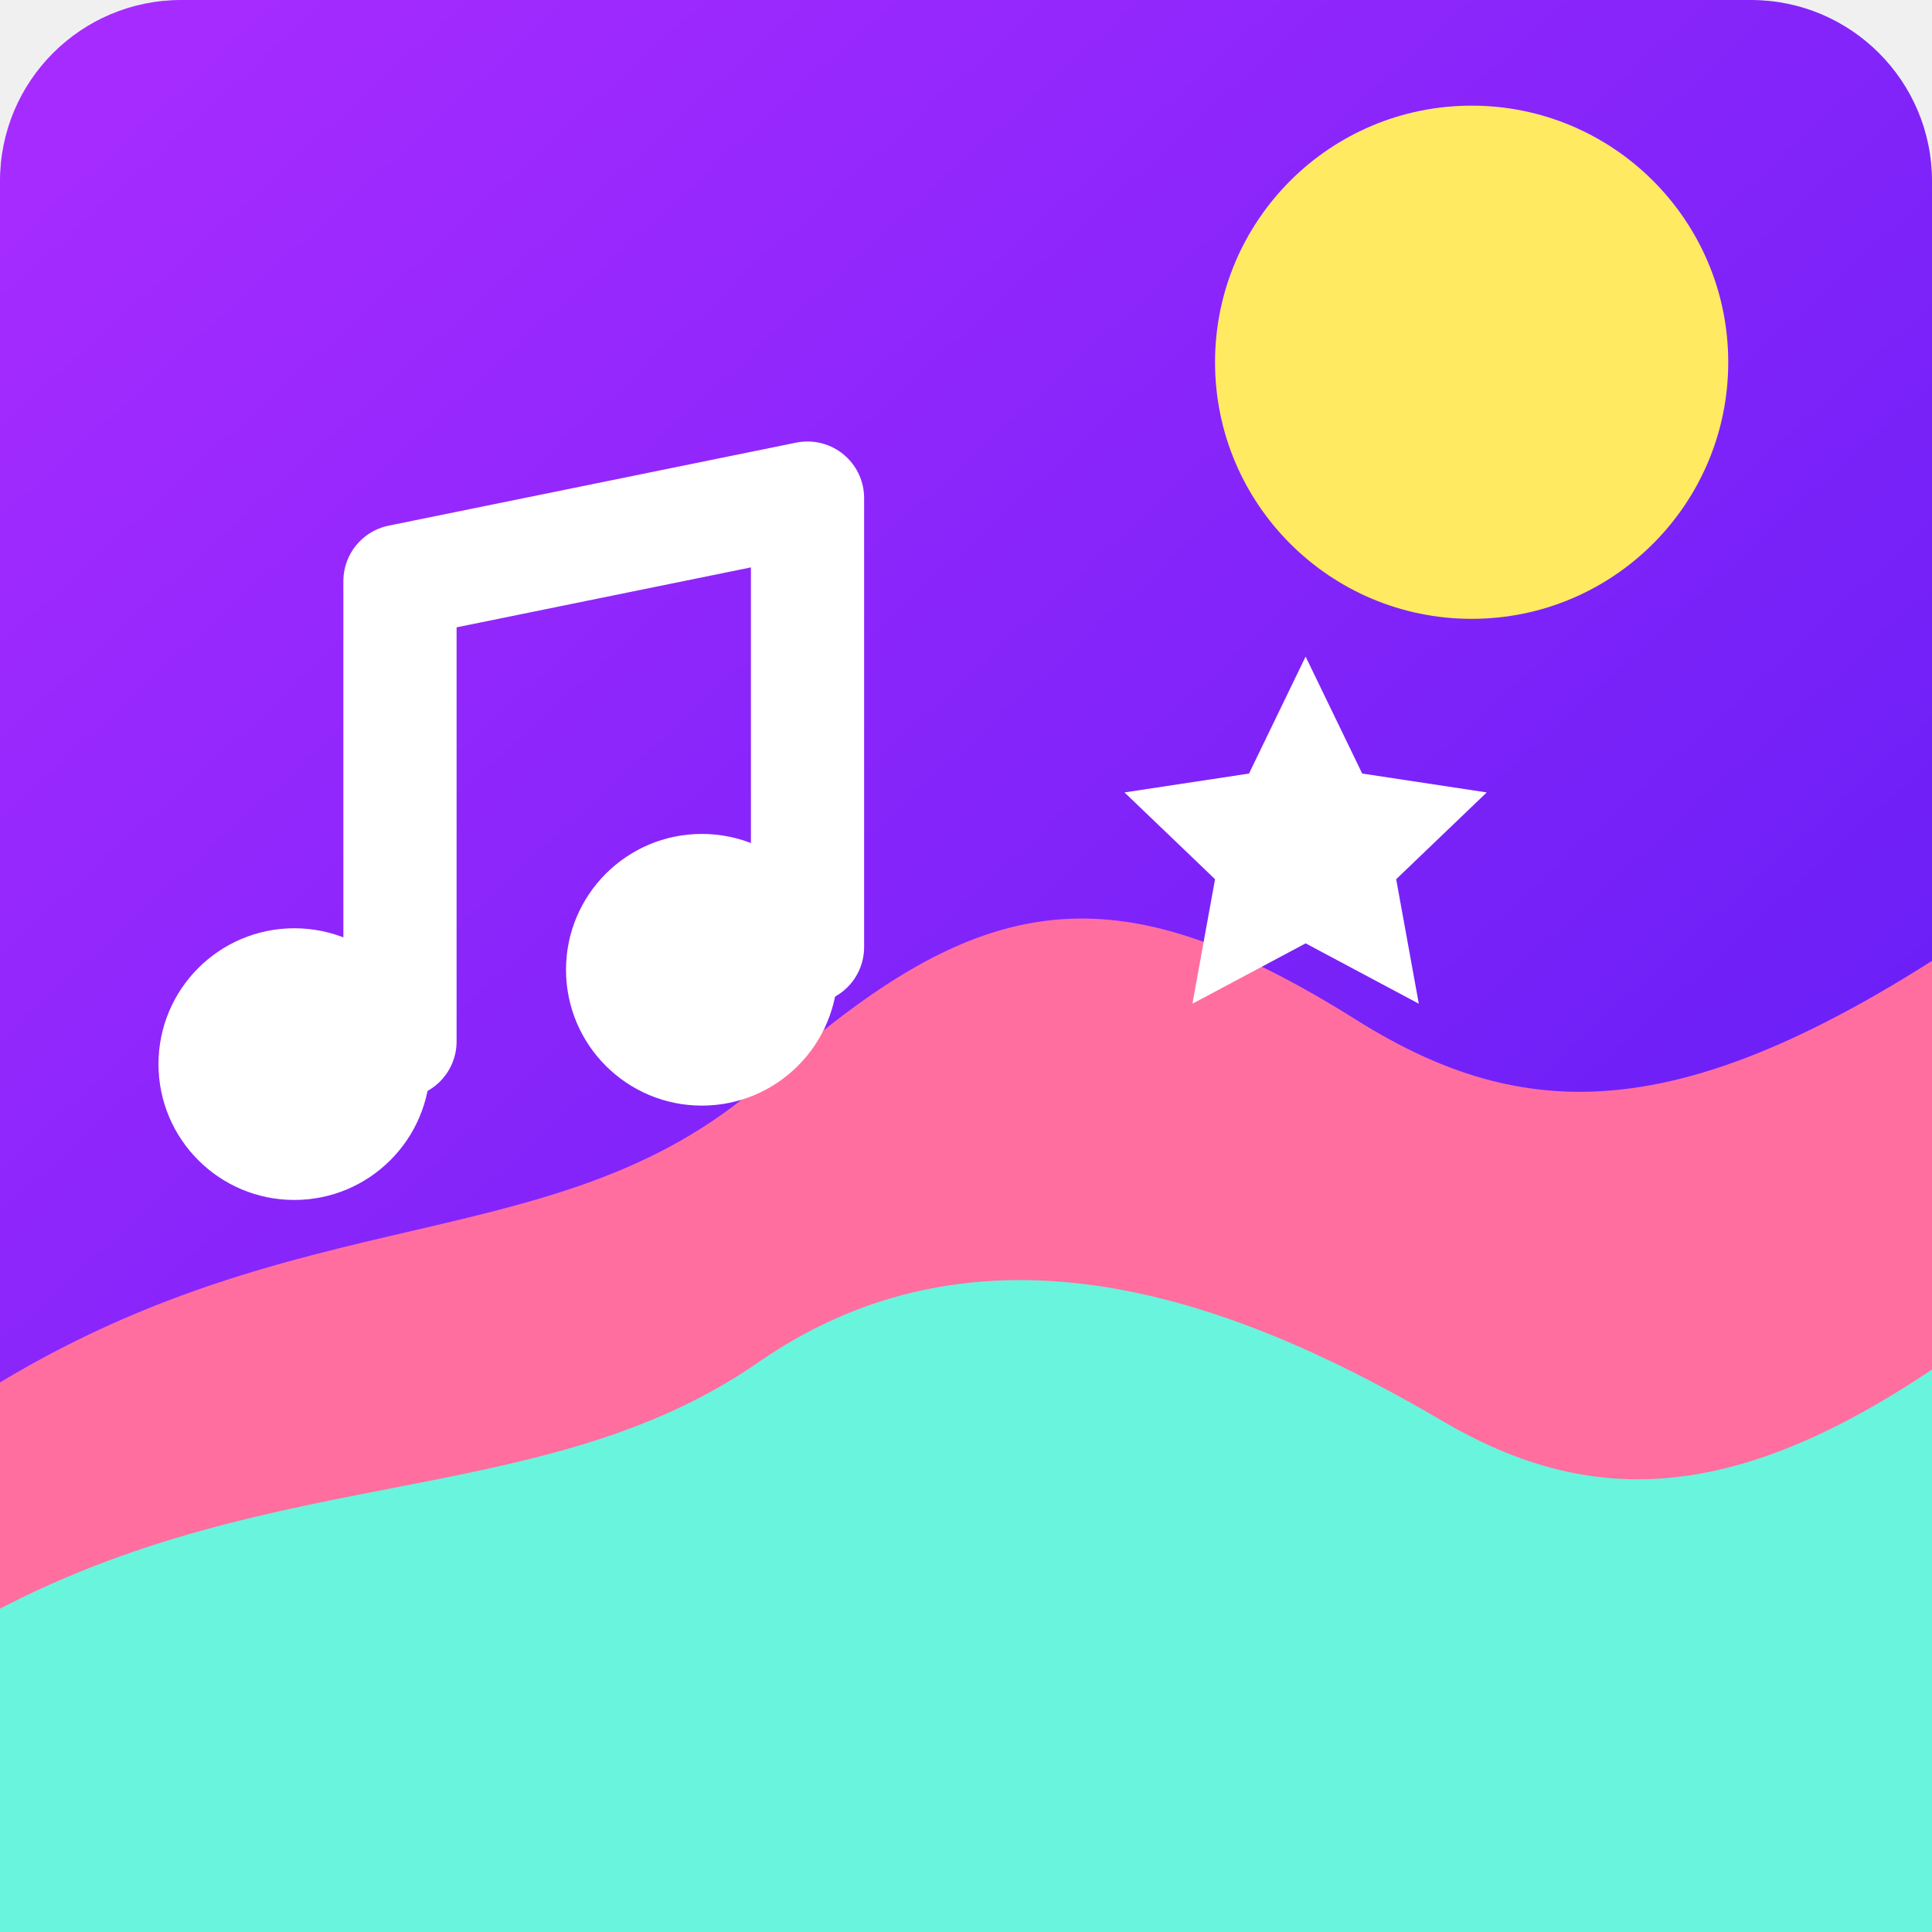
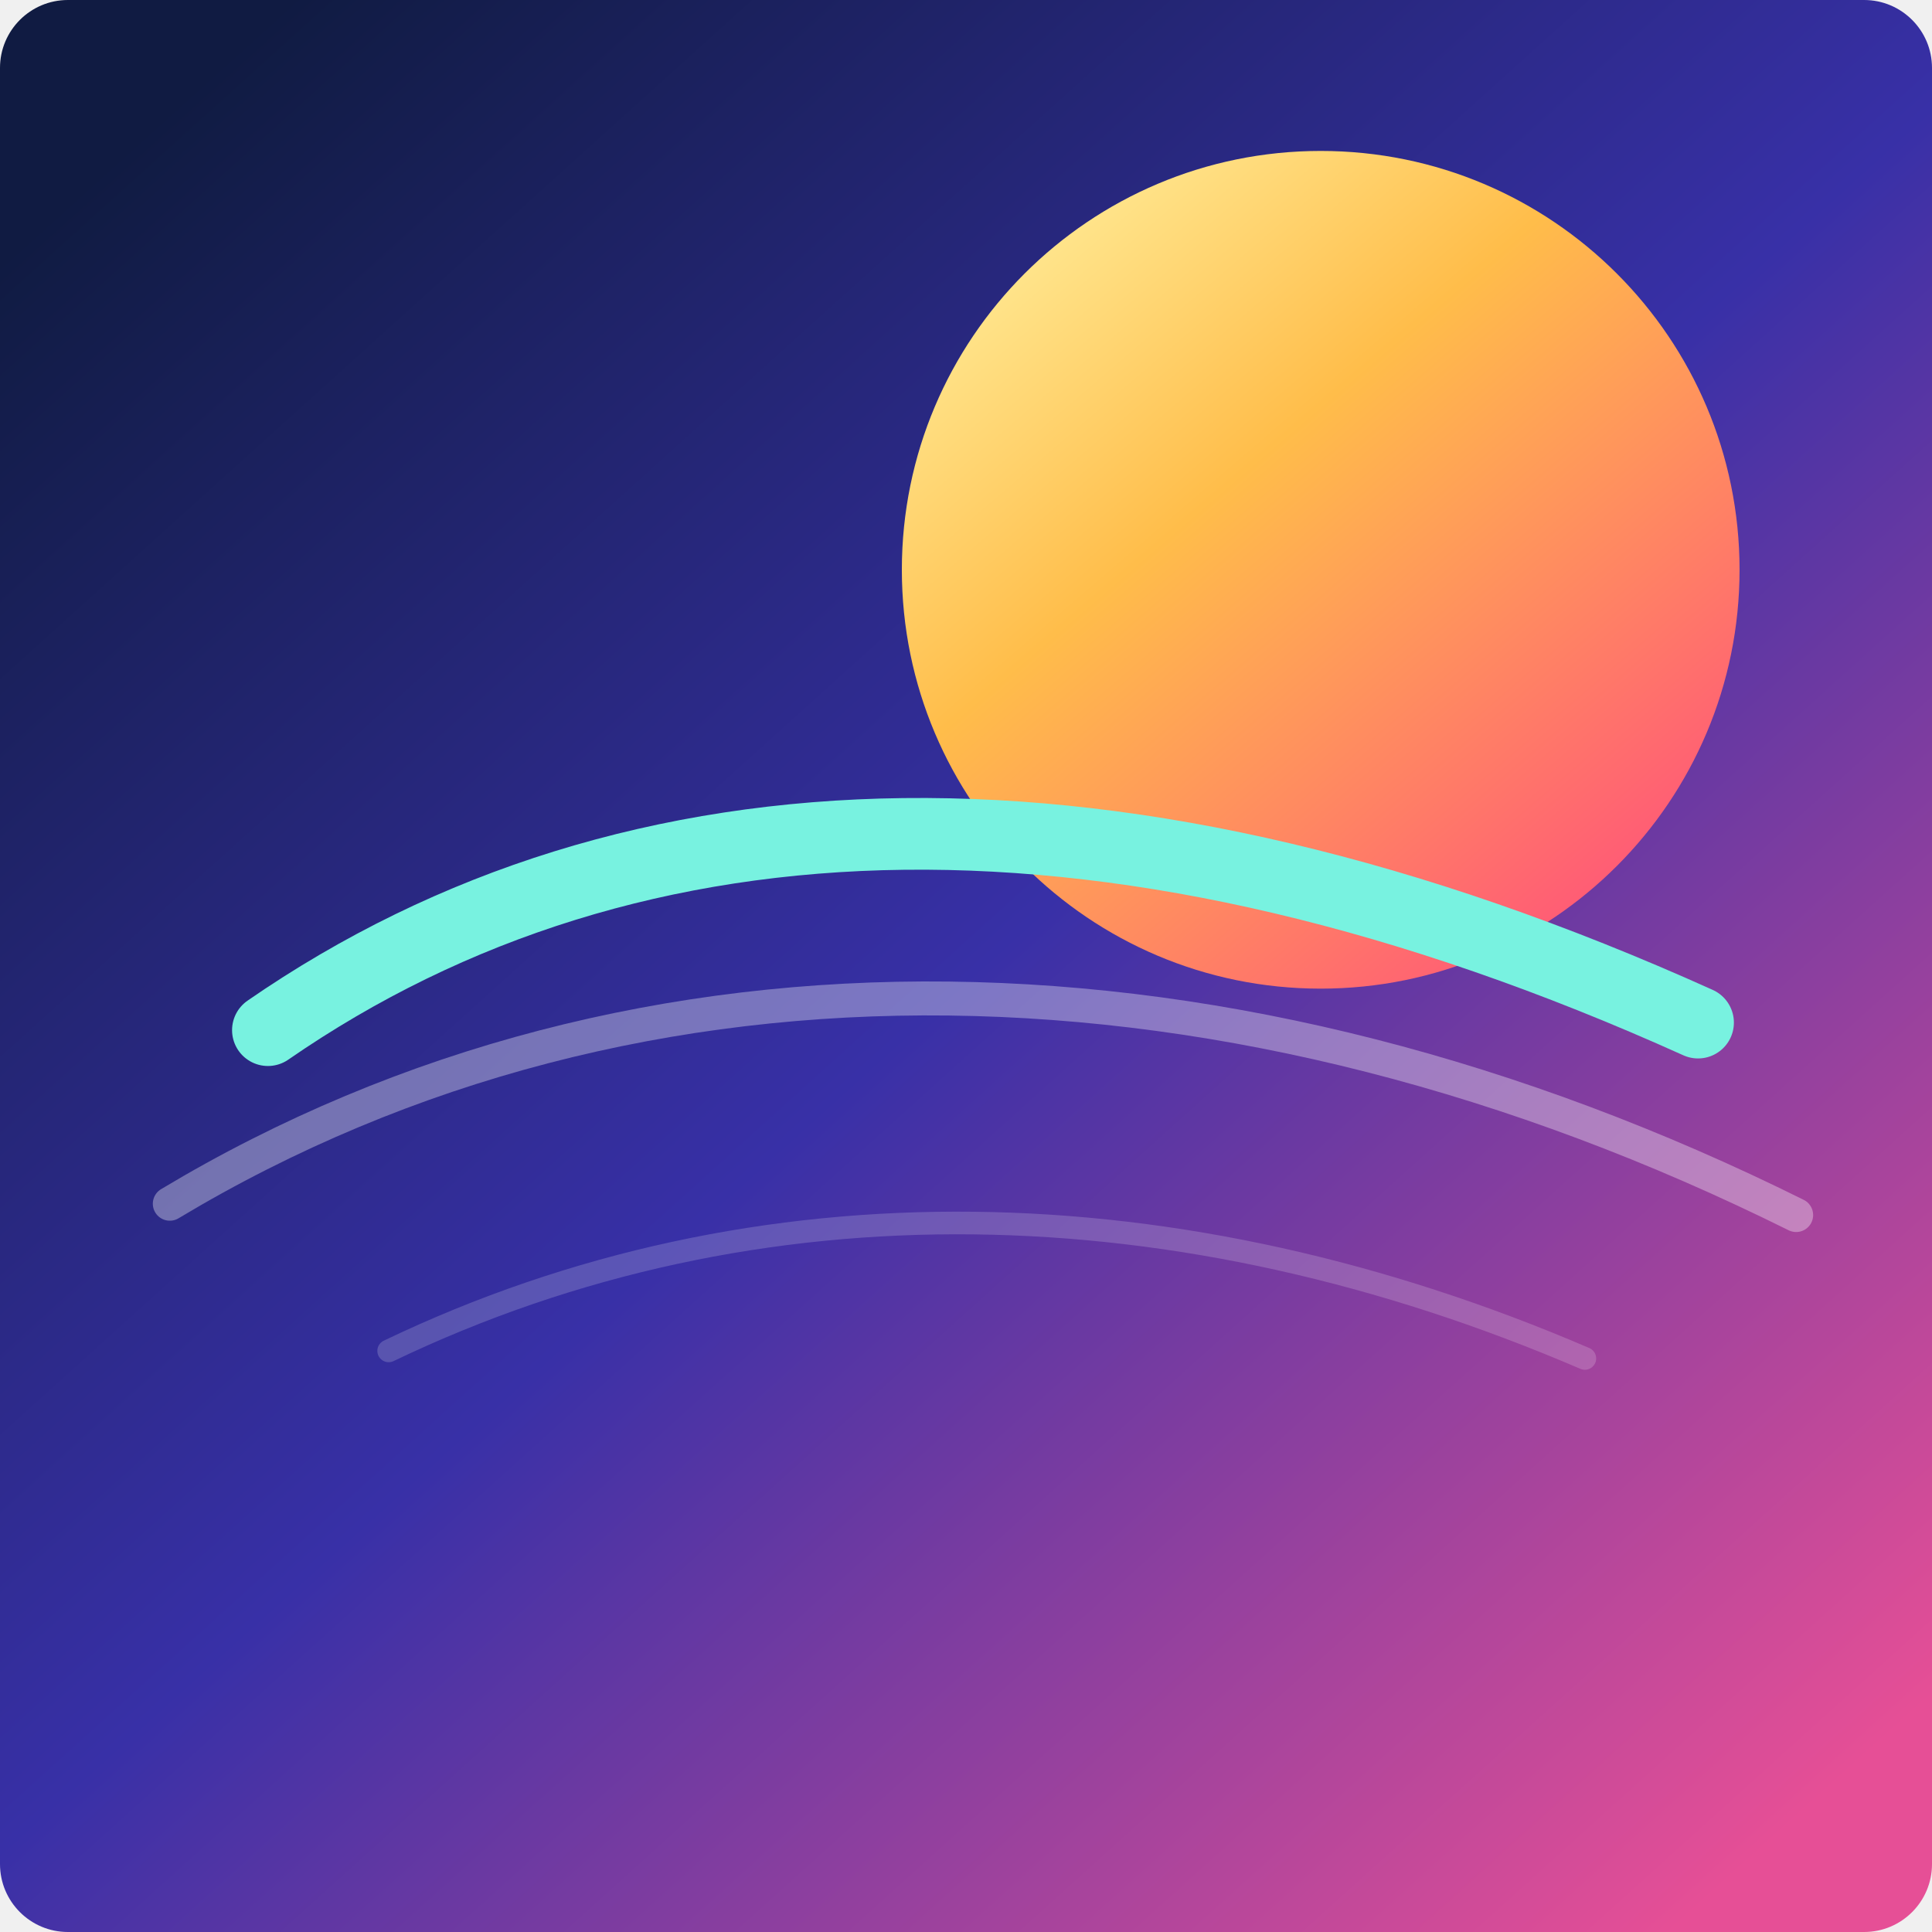
<svg xmlns="http://www.w3.org/2000/svg" viewBox="0 0 512 512">
  <defs>
-     <linearGradient id="bg" x1="32" y1="20" x2="470" y2="500" gradientUnits="userSpaceOnUse">
-       <stop stop-color="#A62BFF" />
-       <stop offset="1" stop-color="#5A1CF4" />
+     <linearGradient id="bg" x1="46" y1="28" x2="465" y2="492" gradientUnits="userSpaceOnUse">
+       <stop stop-color="#101B42" />
+       <stop offset="0.5" stop-color="#3830A7" />
+       <stop offset="1" stop-color="#E64F96" />
+     </linearGradient>
+     <linearGradient id="sun" x1="224" y1="64" x2="394" y2="262" gradientUnits="userSpaceOnUse">
+       <stop stop-color="#FFF6A8" />
+       <stop offset="0.44" stop-color="#FFBD4A" />
+       <stop offset="1" stop-color="#FF5C75" />
    </linearGradient>
  </defs>
-   <rect width="512" height="512" rx="48" fill="url(#bg)" />
-   <circle cx="390" cy="96" r="68" fill="#FFEA61" />
-   <path d="M-22 381C71 313 145 338 203 286C260 235 295 230 359 270C408 301 453 298 538 237V538H-22Z" fill="#FF6E9E" />
-   <path d="M-12 433C67 386 142 402 201 361C263 318 332 347 383 377C426 402 467 397 526 353V526H-12Z" fill="#69F4DE" />
-   <path d="M106 154V276M106 154L214 132V251" fill="none" stroke="#FFFFFF" stroke-width="30" stroke-linecap="round" stroke-linejoin="round" />
-   <circle cx="78" cy="282" r="36" fill="#FFFFFF" />
-   <circle cx="186" cy="257" r="36" fill="#FFFFFF" />
-   <path d="M346 174L361 205L394 210L370 233L376 266L346 250L316 266L322 233L298 210L331 205Z" fill="#FFFFFF" />
+   <rect width="512" height="512" rx="18" fill="url(#bg)" />
+   <circle cx="350" cy="151" r="111" fill="url(#sun)" />
+   <path d="M71 273C168 206 297 202 450 271" fill="none" stroke="#78F2E0" stroke-width="19" stroke-linecap="round" />
+   <path d="M45 319C170 244 327 248 476 322" fill="none" stroke="#FFFFFF" stroke-opacity="0.34" stroke-width="9" stroke-linecap="round" />
+   <path d="M103 358C201 311 313 314 420 360" fill="none" stroke="#FFFFFF" stroke-opacity="0.18" stroke-width="6" stroke-linecap="round" />
</svg>
